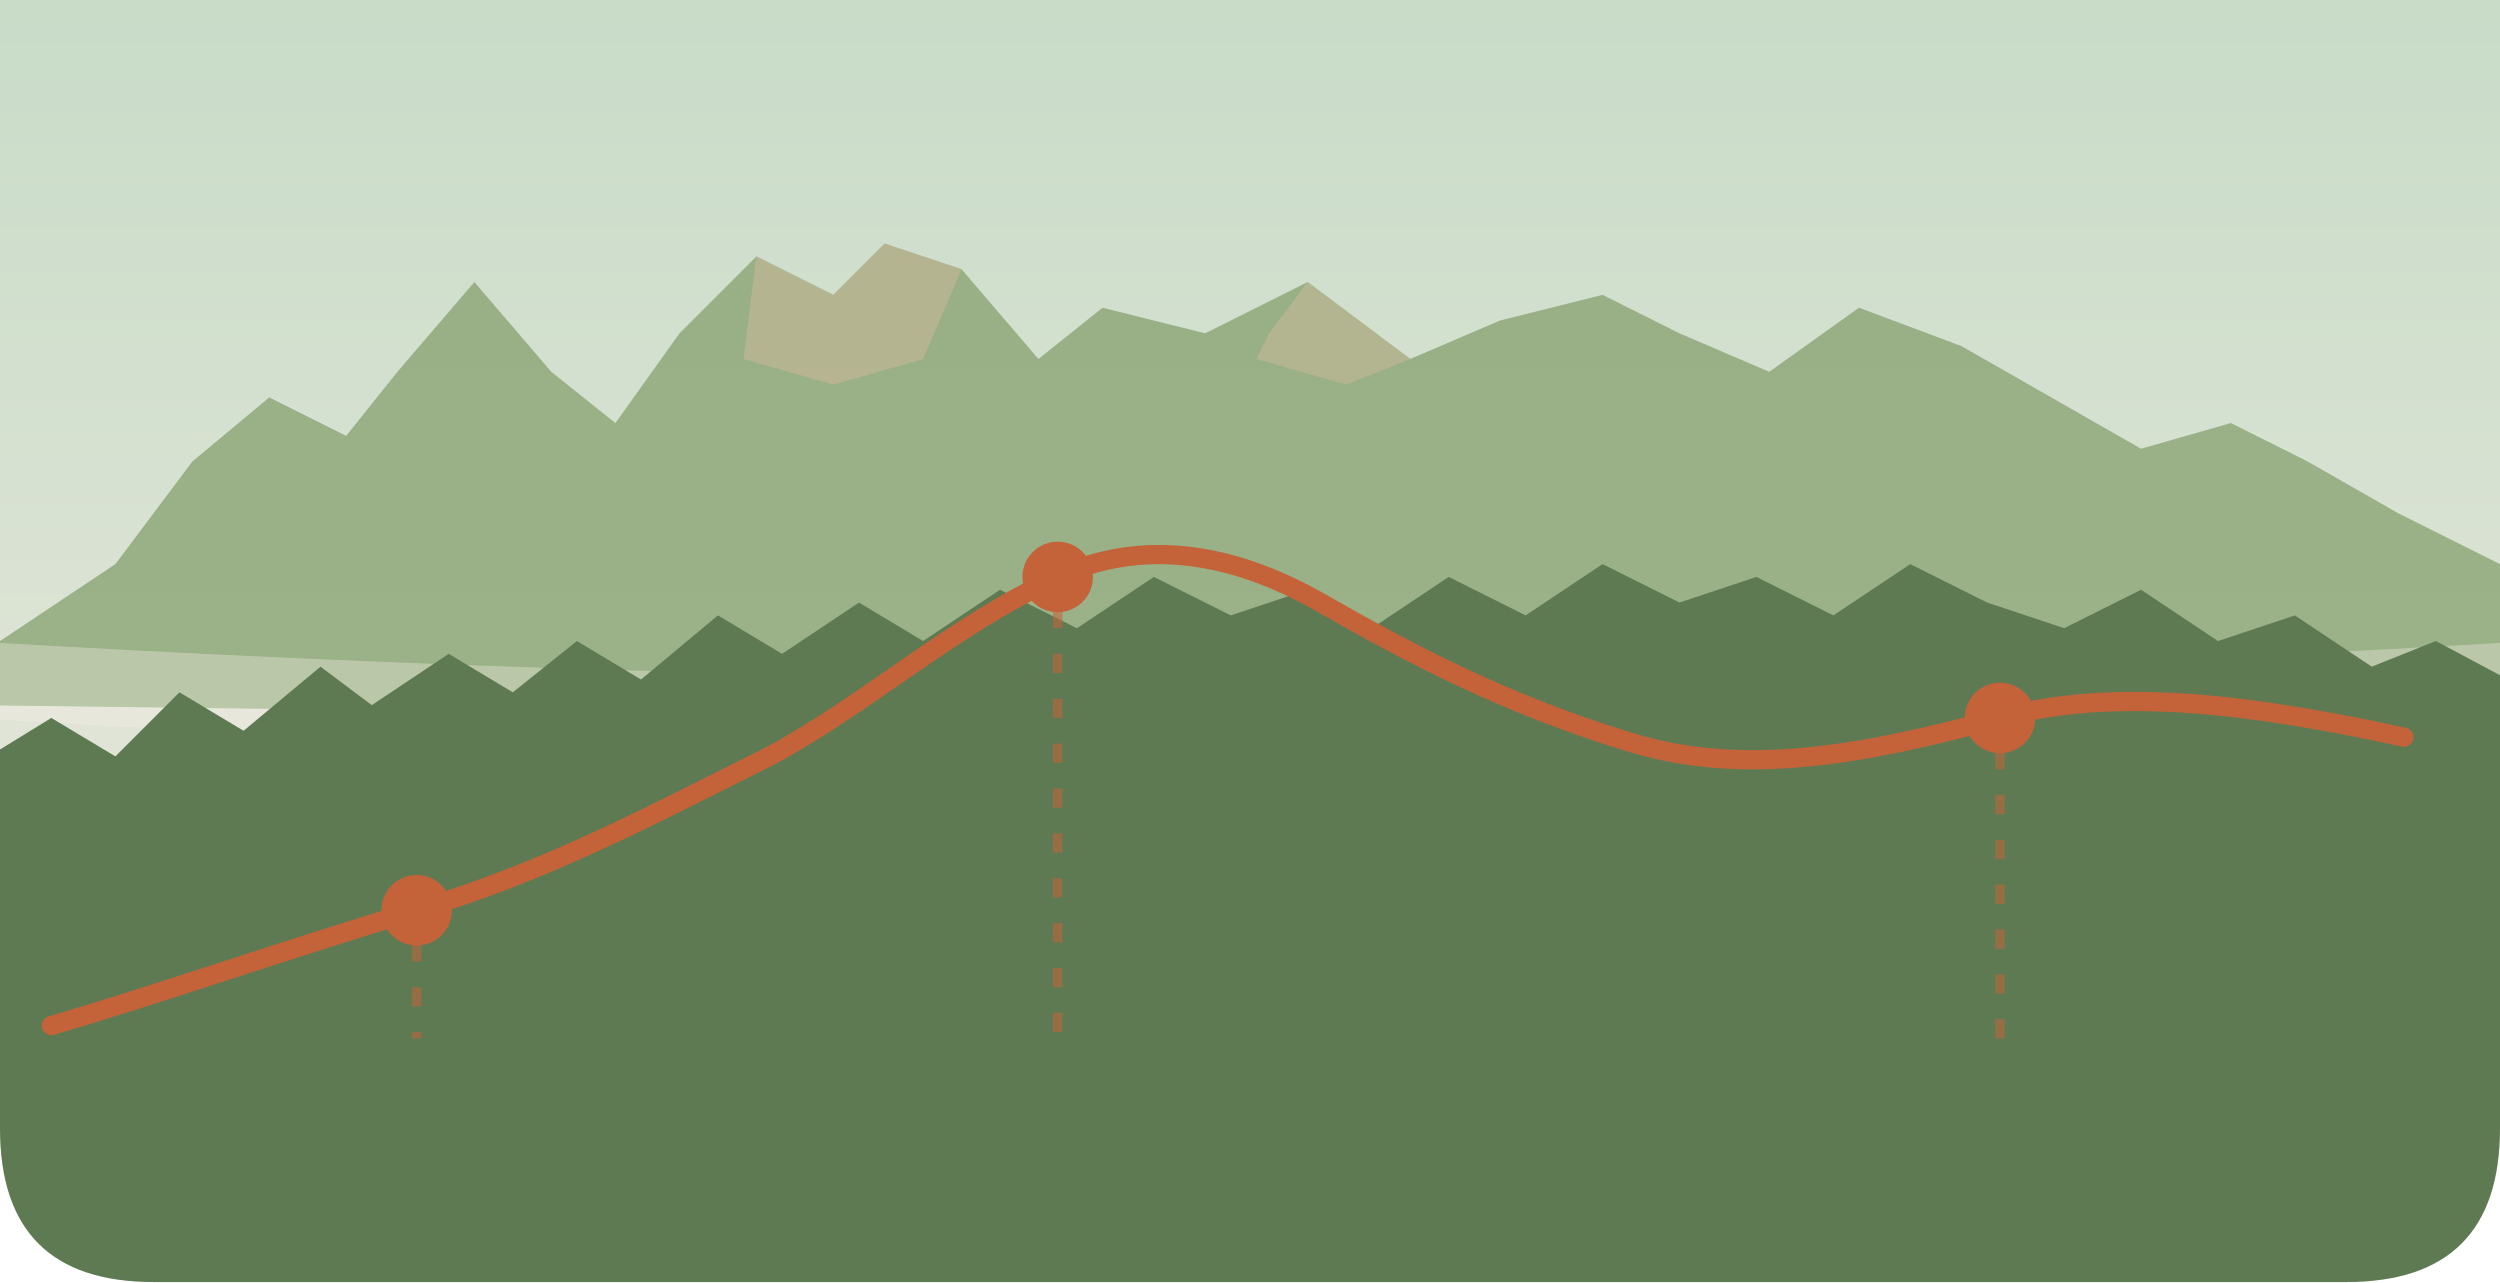
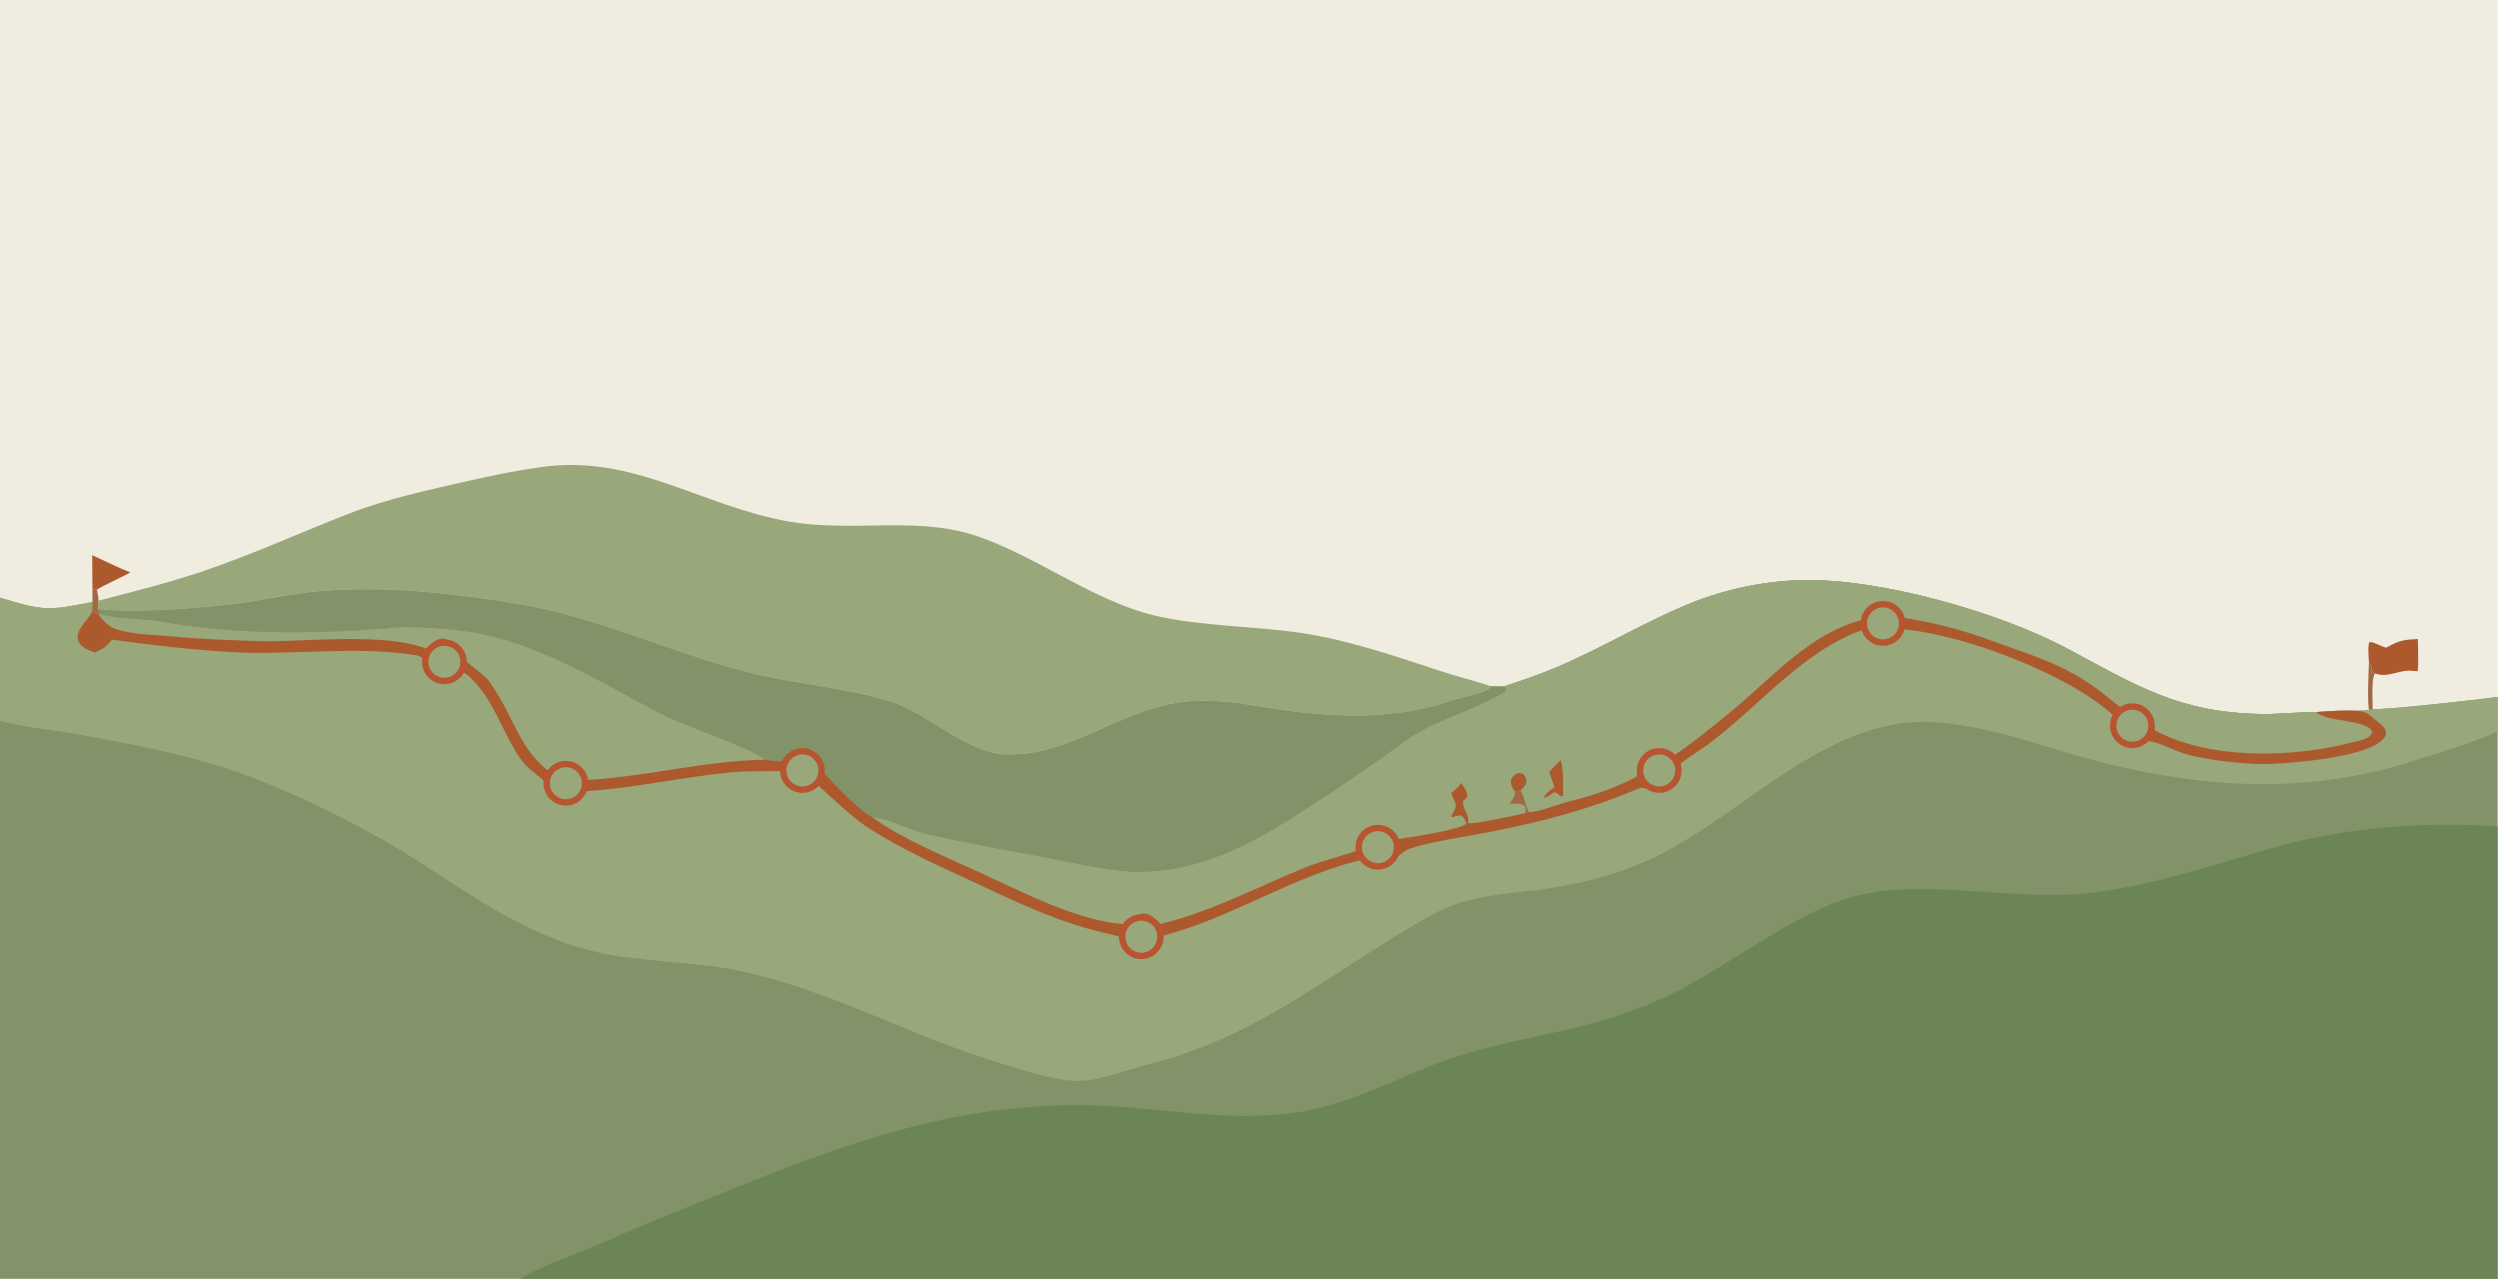
- <svg xmlns="http://www.w3.org/2000/svg" width="390" height="200" viewBox="0 0 390 200">
-   <defs>
-     <clipPath id="clip">
-       <path d="M0,0 H390 V176 Q390,200 366,200 H24 Q0,200 0,176 Z" />
-     </clipPath>
-     <linearGradient id="skyGrad" x1="0" y1="0" x2="0" y2="1">
-       <stop offset="0%" stop-color="#C8DCC8" />
-       <stop offset="100%" stop-color="#F0EAE0" />
-     </linearGradient>
-   </defs>
-   <g clip-path="url(#clip)">
-     <rect width="390" height="200" fill="url(#skyGrad)" />
-     <path d="       M -5,110       L  0,100 L 18, 88 L 30, 72       L 42, 62 L 54, 68 L 62, 58       L 74, 44 L 86, 58 L 96, 66       L106, 52 L118, 40 L130, 46       L138, 38 L150, 42 L162, 56       L172, 48 L188, 52 L204, 44       L220, 56 L234, 50 L250, 46       L262, 52 L276, 58 L290, 48       L306, 54 L320, 62 L334, 70       L348, 66 L360, 72 L374, 80       L390, 88 L395,100 L395,115       Z" fill="#8FA87A" opacity="0.85" />
-     <polygon points="118,40 130,46 138,38 150,42 144,56 130,60 116,56" fill="#C8B898" opacity="0.60" />
-     <polygon points="204,44 220,56 210,60 196,56 198,52" fill="#C8B898" opacity="0.55" />
-     <path d="M -5,100 Q195,112 395,100 L395,112 Q195,124 -5,112 Z" fill="rgba(245,240,230,0.35)" />
-     <path d="       M -5,200 L -5,120 L  8,112 L 18,118       L 28,108 L 38,114 L 50,104       L 58,110 L 70,102 L 80,108       L 90,100 L100,106 L112, 96       L122,102 L134, 94 L144,100       L156, 92 L168, 98 L180, 90       L192, 96 L204, 92 L214, 98       L226, 90 L238, 96 L250, 88       L262, 94 L274, 90 L286, 96       L298, 88 L310, 94 L322, 98       L334, 92 L346,100 L358, 96       L370,104 L380,100 L395,108       L395,200 Z" fill="#5E7A52" />
-     <path d="       M   8,160 C 25,155  45,148  65,142       C  85,136 100,128 120,118       C 135,110 148, 98 165, 90       C 178, 84 192, 86 206, 94       C 220,102 235,110 255,116       C 272,121 290,118 312,112       C 330,107 352,110 375,115" fill="none" stroke="#C4623A" stroke-width="3" stroke-linecap="round" stroke-linejoin="round" />
-     <circle cx="65" cy="142" r="5.5" fill="#C4623A" />
-     <circle cx="165" cy=" 90" r="5.5" fill="#C4623A" />
-     <circle cx="312" cy="112" r="5.5" fill="#C4623A" />
-     <line x1=" 65" y1="147" x2=" 65" y2="162" stroke="#C4623A" stroke-width="1.5" stroke-dasharray="3,4" opacity="0.55" />
-     <line x1="165" y1=" 95" x2="165" y2="162" stroke="#C4623A" stroke-width="1.5" stroke-dasharray="3,4" opacity="0.55" />
-     <line x1="312" y1="117" x2="312" y2="162" stroke="#C4623A" stroke-width="1.5" stroke-dasharray="3,4" opacity="0.55" />
-   </g>
+ <svg xmlns="http://www.w3.org/2000/svg" width="391" height="200" viewBox="0 0 391 200" fill="none">
+   <path d="M0 0H390.625V109.005V114.335V129.244V185.667V200H378.281H81.397H12.37H0V185.734V112.728V93.476V0Z" fill="#F0EDE0" />
+   <path d="M235.223 107.355C238.09 106.42 240.879 105.456 243.652 104.275C250.697 101.28 257.215 97.289 264.295 94.385C269.877 92.131 275.816 90.894 281.834 90.73C294.088 90.449 312.701 95.76 323.354 101.456C334.158 107.232 340.826 111.491 353.818 111.678C356.436 111.716 359.904 111.331 362.25 111.368C364.641 111.209 366.275 111.074 368.684 111.165L370.533 111.076L371.086 110.881C372.582 111.122 388.219 109.356 390.625 109.005V114.335V129.244V185.667V200H378.281H81.397H12.37H0V185.734V112.728V93.476C6.984 95.616 7.575 95.487 14.457 94.156L14.389 95.684C14.77 95.82 15.059 95.923 15.425 96.095L15.534 95.917L15.288 95.266C21.332 95.862 29.08 95.264 35.237 94.633C40.106 94.133 45.256 92.819 50.44 92.425C60.629 91.651 70.574 92.759 80.607 94.376C93.003 96.374 104.419 101.854 116.548 105.033C123.807 106.936 131.624 107.43 138.873 109.583C144.968 111.393 150.787 117.517 156.902 117.964C167.671 118.621 176.287 109.808 187.111 109.649C191.699 109.405 195.852 110.354 200.357 111.006C209.264 112.297 218.459 112.55 227.07 109.542C228.645 108.992 232.34 108.547 233.264 107.34C233.885 107.363 234.611 107.414 235.223 107.355Z" fill="#82936A" />
+   <path d="M235.223 107.355C238.09 106.42 240.879 105.456 243.652 104.275C250.697 101.28 257.215 97.289 264.295 94.385C269.877 92.131 275.816 90.894 281.834 90.73C294.088 90.449 312.701 95.76 323.354 101.456C334.158 107.232 340.826 111.491 353.818 111.678C356.436 111.716 359.904 111.331 362.25 111.368C364.641 111.209 366.275 111.074 368.684 111.165L370.533 111.076L371.086 110.881C372.582 111.122 388.219 109.356 390.625 109.005V114.335C387.891 115.853 380.268 118.108 377.139 119.107C358.467 125.062 339.783 122.853 321.367 117.149C314.154 114.916 304.383 111.934 296.715 113.212C282.098 115.649 270.748 128.729 257.527 134.649C252.16 137.052 246.418 138.408 240.555 139.18C235.115 139.821 229.258 140.183 224.332 142.871C209.137 151.231 197.85 161.653 180.536 166.219C169.608 169.101 170.285 170.46 158.696 166.978C153.615 165.462 148.609 163.704 143.696 161.709C133.302 157.495 122.732 152.701 111.536 151.125C107.015 150.579 102.344 150.285 97.839 149.716C85.625 148.174 76.438 141.852 66.366 135.311C58.348 130.103 49.222 125.486 40.304 121.932C31.36 118.367 21.52 116.541 12.065 114.826C8.845 114.239 2.793 113.607 0 112.728V93.476C6.984 95.616 7.575 95.487 14.457 94.156L14.389 95.684C14.77 95.82 15.059 95.923 15.425 96.095L15.534 95.917L15.288 95.266C21.332 95.862 29.08 95.264 35.237 94.633C40.106 94.133 45.256 92.819 50.44 92.425C60.629 91.651 70.574 92.759 80.607 94.376C93.003 96.374 104.419 101.854 116.548 105.033C123.807 106.936 131.624 107.43 138.873 109.583C144.968 111.393 150.787 117.517 156.902 117.964C167.671 118.621 176.287 109.808 187.111 109.649C191.699 109.405 195.852 110.354 200.357 111.006C209.264 112.297 218.459 112.55 227.07 109.542C228.645 108.992 232.34 108.547 233.264 107.34C233.885 107.363 234.611 107.414 235.223 107.355Z" fill="#98A87B" />
+   <path d="M15.288 95.266C21.332 95.862 29.08 95.264 35.237 94.633C40.106 94.133 45.256 92.819 50.44 92.425C60.629 91.651 70.574 92.759 80.607 94.376C93.003 96.374 104.419 101.854 116.548 105.033C123.807 106.936 131.624 107.43 138.873 109.583C144.968 111.393 150.787 117.517 156.902 117.964C167.671 118.621 176.287 109.808 187.111 109.649C191.699 109.405 195.852 110.354 200.357 111.006C209.264 112.297 218.459 112.55 227.07 109.542C228.645 108.992 232.34 108.547 233.264 107.34C233.885 107.363 234.611 107.414 235.223 107.355L235.635 107.65C235.531 108.145 235.416 108.204 234.967 108.469C230.371 111.175 224.092 112.779 219.816 115.901C214.811 119.556 210.033 122.825 204.83 126.21C196.383 131.706 187.718 136.662 177.245 136.376C173.095 136.26 167.165 134.807 162.999 134.058C157.083 132.996 151.07 131.815 145.181 130.558C142.136 129.907 139.133 128.08 136.507 127.861C133.477 126.241 128.795 120.64 126.288 118.244C125.833 117.808 122.669 119.027 121.969 119.066C121.46 119.094 120.23 118.896 119.636 118.807C117.455 116.966 107.28 113.63 103.817 111.853C94.674 107.16 85.623 101.321 75.501 99.183C71.495 98.337 66.925 98.08 62.83 98.062C50.21 99.189 37.082 99.403 24.597 97.098C22.789 96.764 17 96.743 15.534 95.917L15.288 95.266Z" fill="#82936A" />
+   <path d="M235.223 107.355C238.09 106.42 240.879 105.456 243.652 104.275C250.697 101.28 257.215 97.289 264.295 94.385C269.877 92.131 275.816 90.894 281.834 90.73C294.088 90.449 312.701 95.76 323.354 101.456C334.158 107.232 340.826 111.491 353.818 111.678C356.436 111.716 359.904 111.331 362.25 111.368C363.795 112.947 370.021 112.496 371.01 114.382C370.904 115.644 368.908 115.84 367.84 116.118C358.594 118.523 345.627 118.897 337.002 114.216C336.051 109.838 334.977 111.25 332.529 111.284C332.43 111.285 328.979 108.518 328.5 108.147C327.211 107.158 325.854 106.261 324.437 105.463C320.24 103.102 316.148 101.936 311.711 100.286C306.846 98.477 302.494 97.369 297.377 96.564C295.072 96.202 294.117 92.444 291.236 96.952C283.26 99.004 277.346 105.73 271.287 110.835C268.645 113.061 263.588 117.103 260.738 118.871C257.787 118.344 256.629 118.207 255.932 121.495C252.713 123.188 249.141 124.452 245.605 125.295C243.99 125.68 240.516 127.068 239.094 127.02L238.578 127.18C237.248 127.454 230.42 128.976 229.625 128.728L229.355 128.796C228.701 129.728 220.354 130.991 218.713 131.225L218.453 131.081C215.982 129.74 214.723 129.929 213.459 132.562C210.492 133.792 206.951 134.505 203.836 135.791C196.375 138.872 189.387 142.581 181.509 144.513L181.35 144.341C179.265 142.123 178.077 142.63 176.117 144.555C168.677 144.18 159.522 139.324 152.702 136.21C147.998 134.062 140.531 130.938 136.507 127.861C139.133 128.08 142.136 129.907 145.181 130.558C151.07 131.815 157.083 132.996 162.999 134.058C167.165 134.807 173.095 136.26 177.245 136.376C187.718 136.662 196.383 131.706 204.83 126.21C210.033 122.825 214.811 119.556 219.816 115.901C224.092 112.779 230.371 111.175 234.967 108.469C235.416 108.204 235.531 108.145 235.635 107.65L235.223 107.355Z" fill="#98A87B" />
+   <path d="M226.955 124.072C227.537 123.553 228.121 123.088 228.541 122.43C228.926 123.053 229.547 123.862 229.482 124.545C229.227 124.952 229.203 124.965 228.818 125.263C228.719 126.447 229.814 127.381 229.625 128.728L229.355 128.796C228.922 127.933 229.061 127.836 228.363 127.503C227.775 127.593 227.652 127.624 227.105 127.853L226.969 127.629C228.076 125.924 227.73 125.891 226.955 124.072Z" fill="#AD592E" />
+   <path d="M236.941 123.84C236.25 122.699 235.859 121.935 237.109 121.003C237.699 120.872 237.77 120.868 238.314 121.125C239.102 122.192 238.713 122.78 237.824 123.586L236.941 123.84Z" fill="#AD592E" />
+   <path d="M236.941 123.84L237.824 123.586C238.512 125.003 238.619 126.034 239.094 127.02L238.578 127.18C238.646 126.583 238.68 126.471 238.377 125.963C237.748 125.541 236.934 125.751 236.076 125.686C236.578 125.032 236.955 124.687 236.941 123.84Z" fill="#A16941" />
+   <path d="M244.027 118.894C244.564 119.398 244.49 123.577 244.447 124.468L244.121 124.551C243.715 124.184 243.625 124.07 243.105 123.922L242.566 124.224C242.158 124.558 242.07 124.582 241.568 124.754L241.484 124.645C241.9 123.931 242.457 123.584 243.113 123.091L242.297 120.706C242.879 120.152 243.473 119.487 244.027 118.894Z" fill="#AD592E" />
+   <path d="M291.236 96.952C294.117 92.444 295.072 96.202 297.377 96.564C302.494 97.369 306.846 98.477 311.711 100.286C316.148 101.936 320.24 103.102 324.437 105.463C325.854 106.261 327.211 107.158 328.5 108.147C328.979 108.518 332.43 111.285 332.529 111.284C334.977 111.25 336.051 109.838 337.002 114.216C345.627 118.897 358.594 118.523 367.84 116.118C368.908 115.84 370.904 115.644 371.01 114.382C370.021 112.496 363.795 112.947 362.25 111.368C364.641 111.209 366.275 111.074 368.684 111.165C370.18 111.384 370.322 111.576 371.465 112.556C372.264 113.242 373.199 113.647 373.186 114.84C372 118.58 356.625 119.576 353.305 119.493C349.783 119.38 346.277 118.949 342.834 118.208C339.316 117.437 337.102 115.178 333.596 116.005C332.385 116.291 331.732 113.009 330.623 111.979C323.469 105.336 306.438 98.976 297.152 98.403C294.516 99.823 293.941 101.051 291.326 98.518C282.336 101.615 275.289 110.19 267.791 115.932C265.9 117.381 263.854 118.498 262.158 120.031C261.678 120.464 260.58 122.667 260.172 123.427C258.838 123.512 257.932 123.457 256.633 123.176C248.494 126.625 241.74 128.377 233.08 130.103C229.062 130.903 224.359 131.486 220.49 132.722C219.465 133.049 217.916 134.621 216.715 135.402C216 135.223 214.443 134.624 213.684 134.353C203.18 136.471 192.289 143.766 181.692 146.386C181.603 146.408 179.401 148.074 178.855 148.36C174.878 146.091 174.949 146.528 170.781 145.412C163.154 143.37 155.685 139.48 148.514 136.207C144.042 134.166 139.353 131.817 135.247 129.104C132.728 127.35 129.9 124.524 127.51 122.454C124.743 123.937 123.961 122.977 122.308 120.587C119.675 120.629 116.652 120.562 114.055 120.818C106.723 121.544 99.483 123.197 92.121 123.706C91.074 123.779 89.716 125.088 88.561 124.987C87.373 124.884 86.641 123.482 85.844 122.743C84.642 121.63 82.671 120.357 81.684 119.049C78.994 115.459 77.766 110.871 74.878 107.402C73.894 106.219 72.088 104.186 70.423 104.862C68.381 105.693 67.508 105.003 66.44 103.304C66.125 102.803 65.673 102.626 65.118 102.492C55.548 100.936 45.586 102.563 35.946 101.974C29.799 101.598 23.616 100.899 17.54 100.038C16.583 101.193 16.179 101.424 14.852 102.071C14.406 101.888 13.822 101.707 13.413 101.46C10.392 99.633 13.568 97.299 14.323 95.816L14.389 95.684C14.77 95.82 15.059 95.923 15.425 96.095L15.534 95.917C17 96.743 22.789 96.764 24.597 97.098C37.082 99.403 50.21 99.189 62.83 98.062C66.925 98.08 71.495 98.337 75.501 99.183C85.623 101.321 94.674 107.16 103.817 111.853C107.28 113.63 117.455 116.966 119.636 118.807C120.23 118.896 121.46 119.094 121.969 119.066C122.669 119.027 125.833 117.808 126.288 118.244C128.795 120.64 133.477 126.241 136.507 127.861C140.531 130.938 147.998 134.062 152.702 136.21C159.522 139.324 168.677 144.18 176.117 144.555C178.077 142.63 179.265 142.123 181.35 144.341L181.509 144.513C189.387 142.581 196.375 138.872 203.836 135.791C206.951 134.505 210.492 133.792 213.459 132.562C214.723 129.929 215.982 129.74 218.453 131.081L218.713 131.225C220.354 130.991 228.701 129.728 229.355 128.796L229.625 128.728C230.42 128.976 237.248 127.454 238.578 127.18L239.094 127.02C240.516 127.068 243.99 125.68 245.605 125.295C249.141 124.452 252.713 123.188 255.932 121.495C256.629 118.207 257.787 118.344 260.738 118.871C263.588 117.103 268.645 113.061 271.287 110.835C277.346 105.73 283.26 99.004 291.236 96.952Z" fill="#AD592E" />
+   <path d="M15.534 95.917C17 96.743 22.789 96.764 24.597 97.098C37.082 99.403 50.21 99.189 62.83 98.062C66.925 98.08 71.495 98.337 75.501 99.183C85.623 101.321 94.674 107.16 103.817 111.853C107.28 113.63 117.455 116.966 119.636 118.807C110.029 119.019 101.687 121.37 92.004 121.971C90.795 120.69 90.478 120.417 89.062 119.467C88.153 119.854 87.201 120.483 86.349 121.006C81.277 117.46 80.428 112.234 77.021 107.342C76.042 105.438 73.457 104.241 72.244 102.752C70.397 100.485 69.756 98.257 66.658 101.463C60.574 98.963 48.324 100.298 41.65 100.297C36.714 100.162 31.765 99.994 26.845 99.525C23.988 99.253 20.785 99.294 18.069 98.366C16.939 97.98 16.104 97.06 15.425 96.095L15.534 95.917Z" fill="#98A87B" />
+   <path d="M81.397 200C83.002 198.699 91.36 195.602 93.763 194.555C99.981 191.86 106.24 189.261 112.538 186.761C133.522 178.195 152.729 171.307 175.849 173.136C186.32 173.964 196.684 175.809 207 173.125C214.373 171.206 221.102 167.303 228.381 165.062C239.855 161.584 249.189 161.177 260.393 155.954C269.586 151.668 279.062 143.872 288.107 140.749C299.592 136.785 314.988 141.232 327.451 139.592C338.078 138.194 346.449 135.091 356.65 132.283C367.432 129.315 379.516 128.499 390.625 129.244V185.667V200H378.281H81.397Z" fill="#6C8556" />
+   <path d="M15.417 93.944C20.931 92.51 26.448 91.134 31.846 89.303C39.646 86.658 47.09 83.238 54.727 80.273C60.531 78.02 67.248 76.577 73.32 75.201C77.292 74.3 80.803 73.58 84.838 73.027C99.21 71.058 109.74 79.19 123.45 81.582C133.02 83.252 143.002 80.821 151.939 83.575C161.445 86.504 170.736 93.914 180.573 96.264C187.751 97.979 196.281 97.895 203.611 99.009C210.809 100.103 218.09 102.568 224.98 104.853C227.697 105.755 230.545 106.452 233.264 107.34C232.34 108.547 228.645 108.992 227.07 109.542C218.459 112.55 209.264 112.297 200.357 111.006C195.852 110.354 191.699 109.405 187.111 109.649C176.287 109.808 167.671 118.621 156.902 117.964C150.787 117.517 144.968 111.393 138.873 109.583C131.624 107.43 123.807 106.936 116.548 105.033C104.419 101.854 93.003 96.374 80.607 94.376C70.574 92.759 60.629 91.651 50.44 92.425C45.256 92.819 40.106 94.133 35.237 94.633C29.08 95.264 21.332 95.862 15.288 95.266L15.417 93.944Z" fill="#98A87B" />
+   <path d="M373.193 101.296C375.311 100.159 375.746 100.07 378.152 99.94C378.162 100.681 378.314 104.661 378.082 104.987C377.594 104.969 377.014 104.866 376.605 104.892C374.684 105.016 373.354 105.997 371.453 105.334C371.379 105.317 371.137 105.143 371.057 105.09C370.916 104.389 370.906 104.217 370.5 103.617C370.469 102.878 370.281 100.956 370.574 100.427C371.201 100.344 372.199 101.037 373.193 101.296Z" fill="#AD592E" />
+   <path d="M14.422 86.831C16.023 87.554 18.847 88.948 20.404 89.531C19.434 90.094 15.675 91.78 15.148 92.245C15.044 92.228 14.585 92.039 14.457 91.989L14.422 86.831Z" fill="#AD592E" />
+   <path d="M370.5 103.617C370.906 104.217 370.916 104.389 371.057 105.09C371.137 105.143 371.379 105.317 371.453 105.334C370.861 106.012 371.08 109.723 371.086 110.881L370.533 111.076C370.209 109.958 370.449 105.005 370.5 103.617Z" fill="#A16941" />
+   <path d="M14.457 91.989C14.585 92.039 15.044 92.228 15.148 92.245C15.312 92.947 15.378 93.224 15.417 93.944L15.288 95.266L15.534 95.917L15.425 96.095C15.059 95.923 14.77 95.82 14.389 95.684L14.457 94.156L14.457 91.989Z" fill="#A16941" />
+   <circle cx="69.5" cy="103.5" r="3" fill="#98A87B" stroke="#B75530" />
+   <circle cx="294.5" cy="97.5" r="3" fill="#98A87B" stroke="#B75530" />
+   <circle cx="333.5" cy="113.5" r="3" fill="#98A87B" stroke="#B75530" />
+   <circle cx="259.5" cy="120.5" r="3" fill="#98A87B" stroke="#B75530" />
+   <circle cx="215.5" cy="132.5" r="3" fill="#98A87B" stroke="#B75530" />
+   <circle cx="178.5" cy="146.5" r="3" fill="#98A87B" stroke="#B75530" />
+   <circle cx="125.5" cy="120.5" r="3" fill="#98A87B" stroke="#B75530" />
+   <circle cx="88.5" cy="122.5" r="3" fill="#98A87B" stroke="#B75530" />
</svg>
